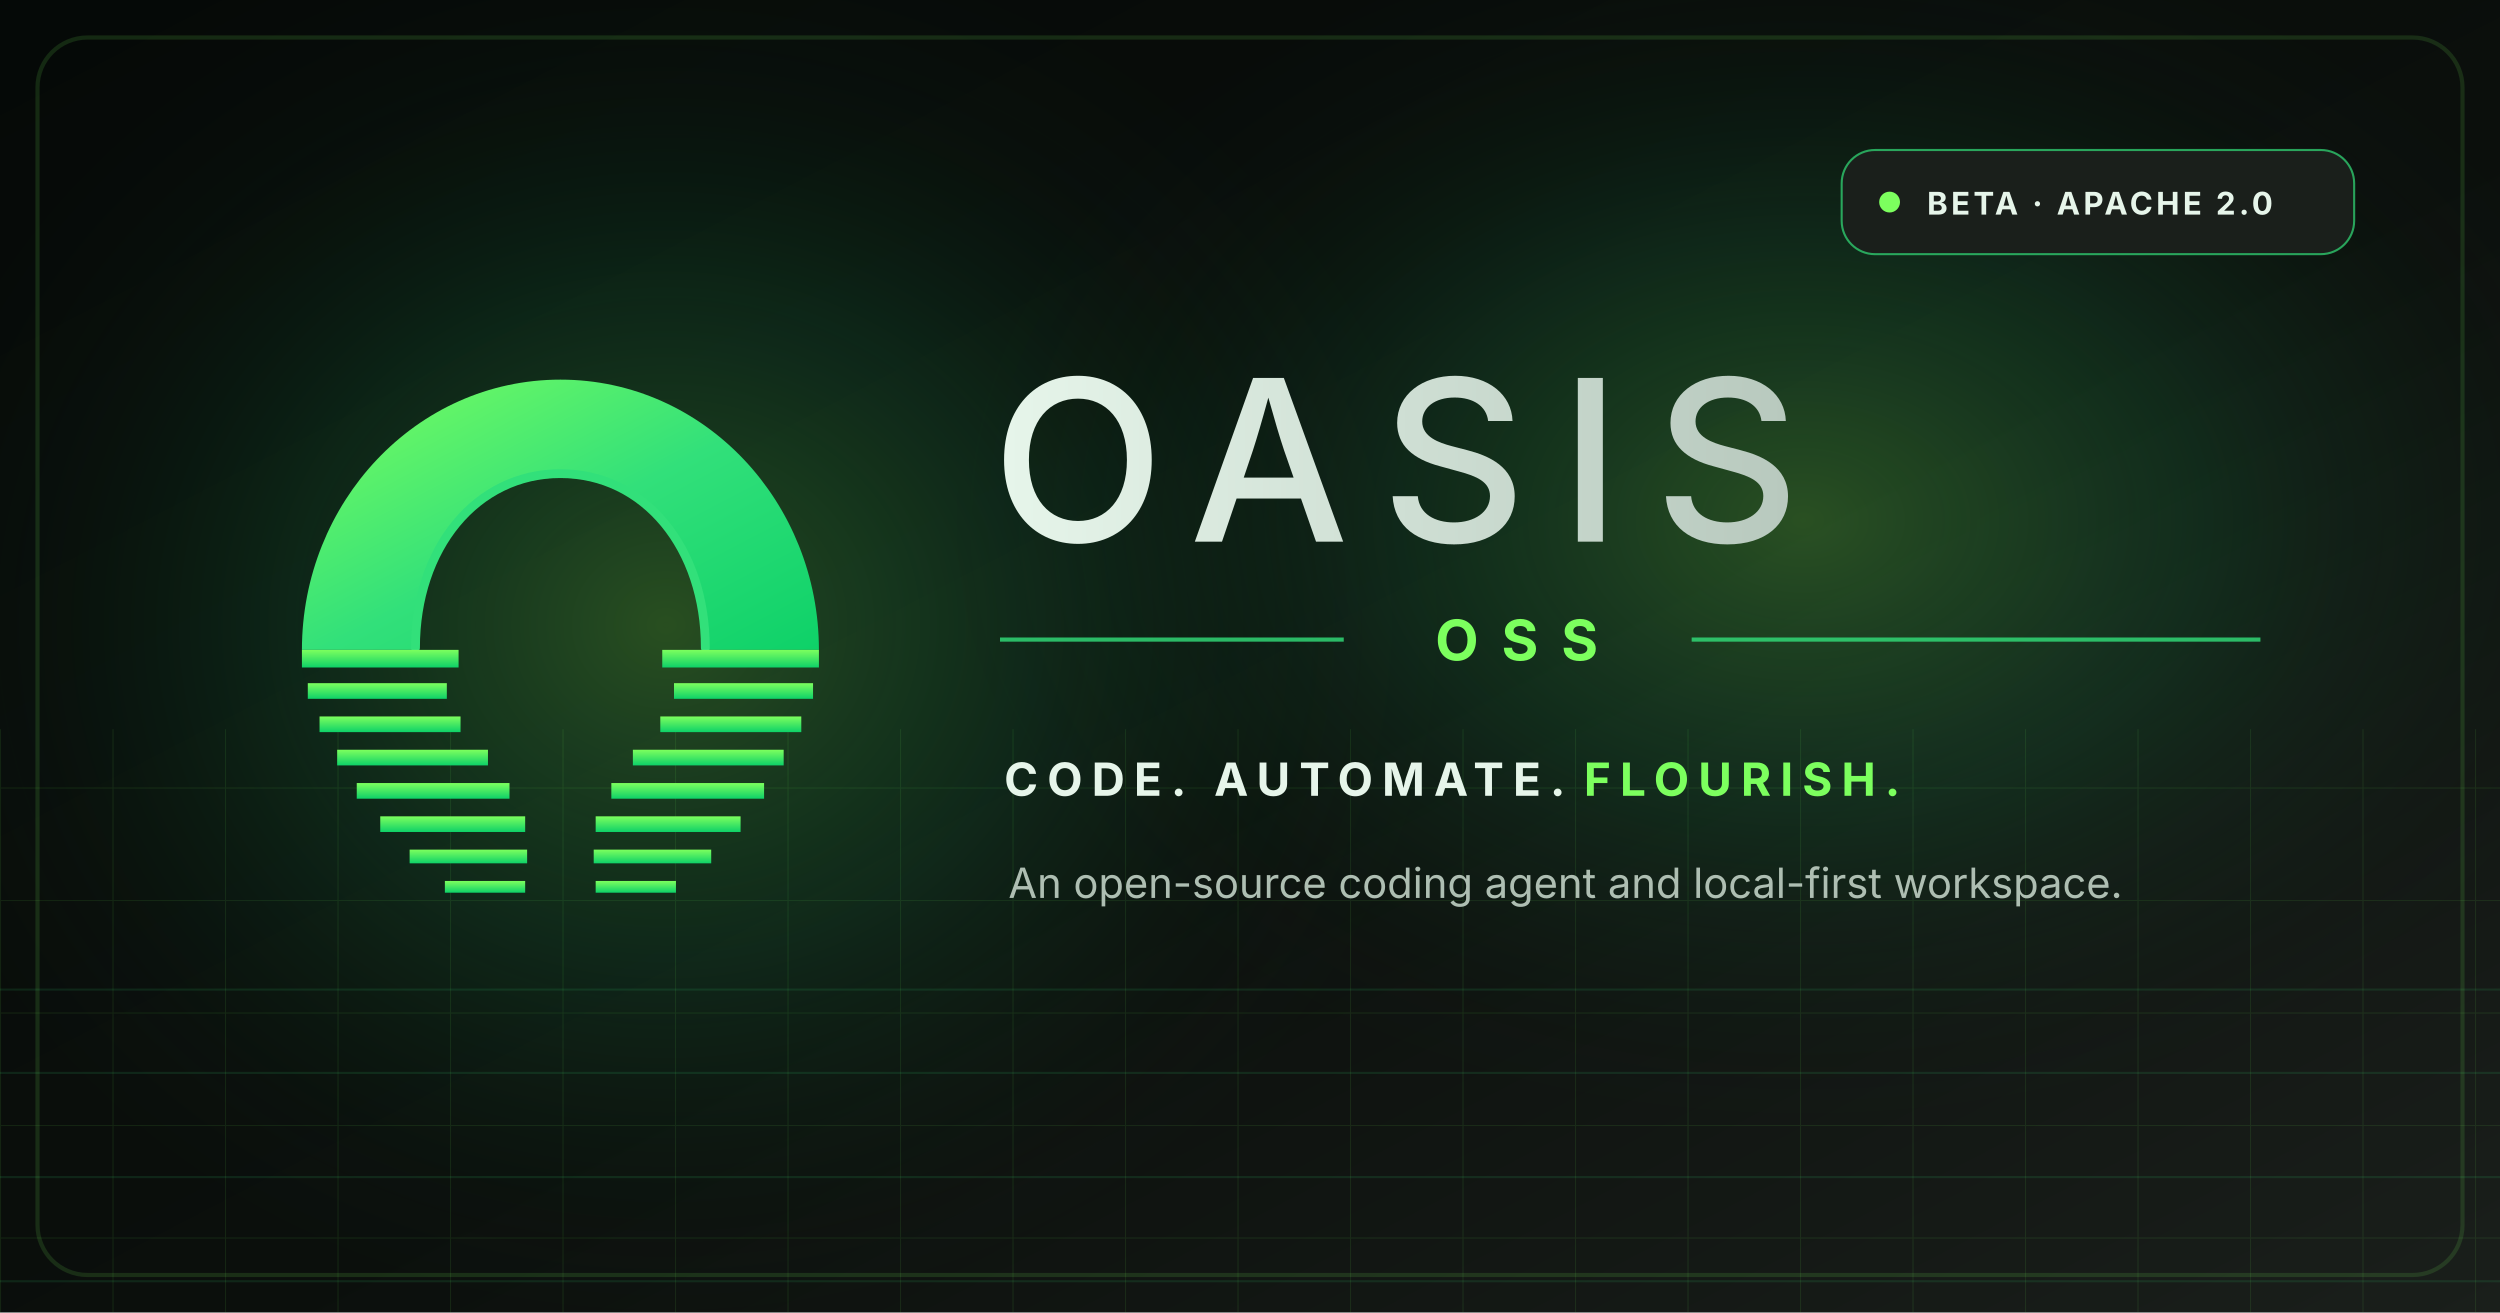
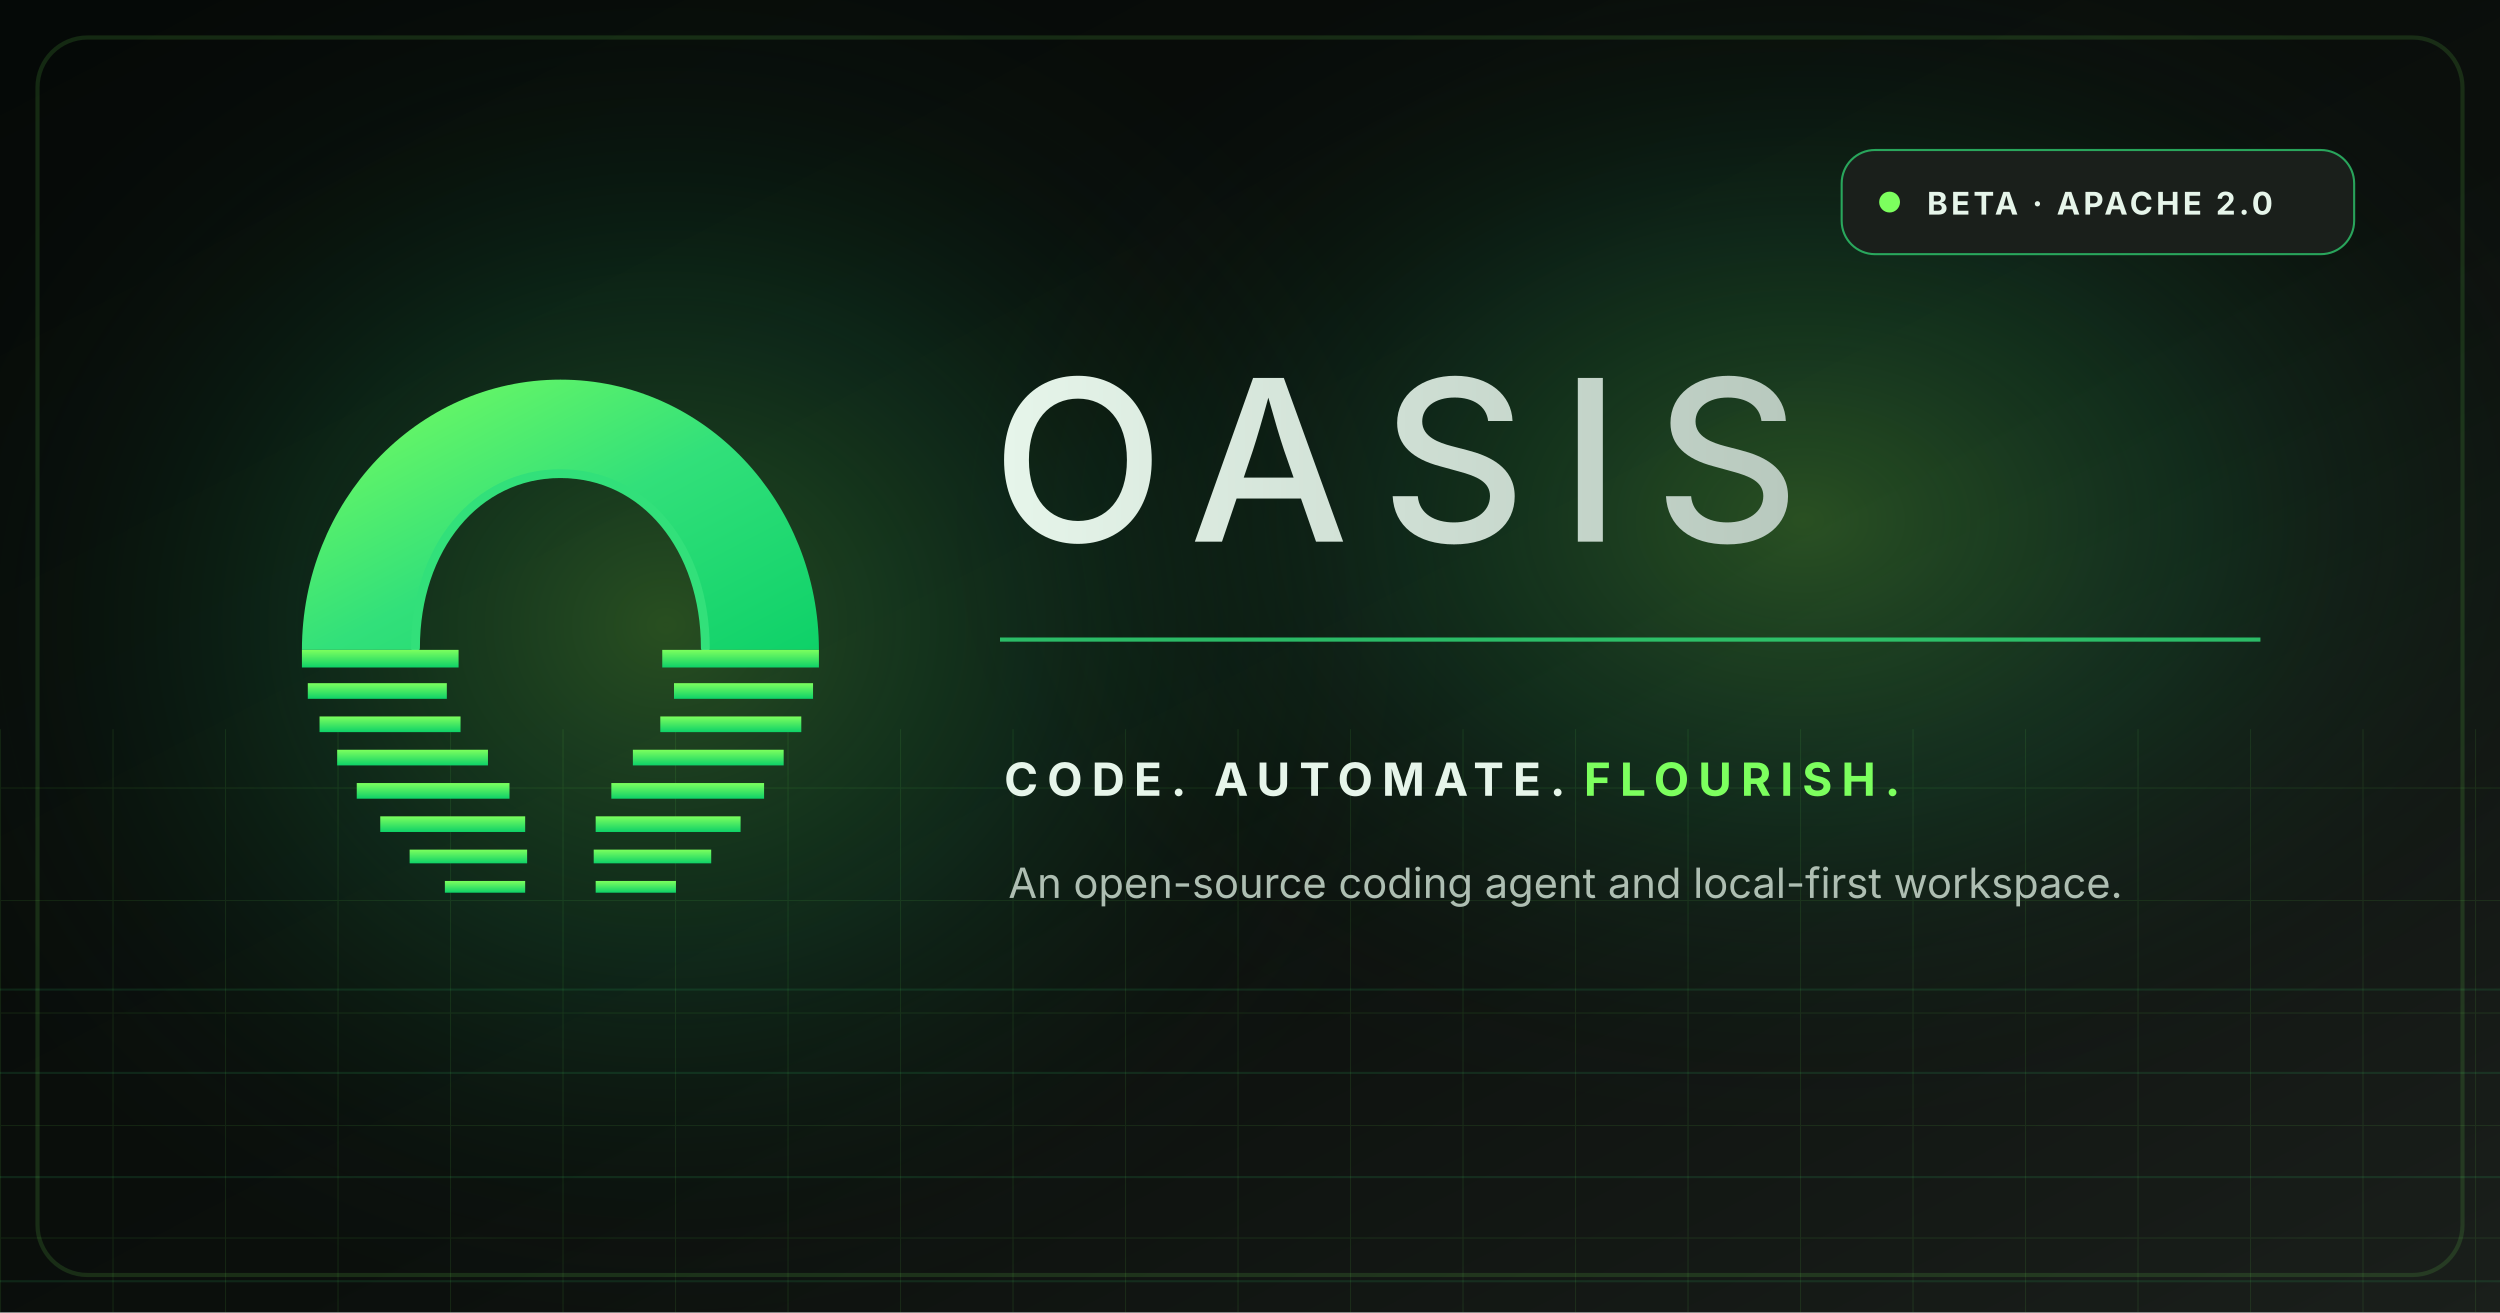
<svg xmlns="http://www.w3.org/2000/svg" width="1200" height="630" viewBox="0 0 1200 630" role="img" aria-labelledby="title desc">
  <defs>
    <linearGradient id="bg" x1="0" y1="0" x2="1" y2="1">
      <stop offset="0" stop-color="#050907" />
      <stop offset=".55" stop-color="#0B0F0C" />
      <stop offset="1" stop-color="#1A1F1B" />
    </linearGradient>
    <radialGradient id="glow">
      <stop offset="0" stop-color="#7CFF5E" stop-opacity=".27" />
      <stop offset=".46" stop-color="#32E07A" stop-opacity=".12" />
      <stop offset="1" stop-color="#0B0F0C" stop-opacity="0" />
    </radialGradient>
    <linearGradient id="portal" x1="0" y1="0" x2="1" y2="1">
      <stop offset="0" stop-color="#7CFF5E" />
      <stop offset=".52" stop-color="#32E07A" />
      <stop offset="1" stop-color="#0ED168" />
    </linearGradient>
    <linearGradient id="strata" x1="0" y1="0" x2="0" y2="1">
      <stop offset="0" stop-color="#7CFF5E" />
      <stop offset="1" stop-color="#0ED168" />
    </linearGradient>
    <linearGradient id="white" x1="0" y1="0" x2="1" y2="0">
      <stop offset="0" stop-color="#E6F5EA" />
      <stop offset="1" stop-color="#B8C9BE" />
    </linearGradient>
    <pattern id="grid" width="54" height="54" patternUnits="userSpaceOnUse">
      <path d="M54 0H0V54" fill="none" stroke="#7CFF5E" stroke-opacity=".09" stroke-width="1" />
    </pattern>
  </defs>
  <rect width="1200" height="630" fill="url(#bg)" />
  <rect y="350" width="1200" height="280" fill="url(#grid)" />
  <ellipse cx="320" cy="300" rx="390" ry="350" fill="url(#glow)" />
  <ellipse cx="865" cy="250" rx="420" ry="300" fill="url(#glow)" />
  <path d="M0 475H1200M0 515H1200M0 565H1200M0 615H1200" stroke="#32E07A" stroke-opacity=".12" />
  <g transform="translate(128 170) scale(.94)">
    <path d="M18 151 C18 76 76 13 150 13 C224 13 282 76 282 151 L224 151 C224 101 194 63 150 63 C106 63 76 101 76 151 Z" fill="url(#portal)" />
    <path d="M76 150 C76 99 107 61 150 61 C193 61 224 99 224 150" fill="none" stroke="#32E07A" stroke-width="4.5" stroke-linecap="round" />
    <g fill="url(#strata)">
      <path d="M18 151 H98 V160 H18 Z M202 151 H282 V160 H202 Z" />
      <path d="M21 168 H92 V176 H21 Z M208 168 H279 V176 H208 Z" />
      <path d="M27 185 H99 V193 H27 Z M201 185 H273 V193 H201 Z" />
      <path d="M36 202 H113 V210 H36 Z M187 202 H264 V210 H187 Z" />
      <path d="M46 219 H124 V227 H46 Z M176 219 H254 V227 H176 Z" />
      <path d="M58 236 H132 V244 H58 Z M168 236 H242 V244 H168 Z" />
      <path d="M73 253 H133 V260 H73 Z M167 253 H227 V260 H167 Z" />
      <path d="M91 269 H132 V275 H91 Z M168 269 H209 V275 H168 Z" />
    </g>
  </g>
  <text x="476" y="260" font-family="Space Grotesk,Inter,DejaVu Sans,Arial,sans-serif" font-size="108" font-weight="500" letter-spacing="16" fill="url(#white)">OASIS</text>
-   <path d="M480 307H645 M812 307H1085" stroke="#32E07A" stroke-width="2" opacity=".8" />
-   <text x="728" y="317" text-anchor="middle" font-family="Inter,DejaVu Sans,Arial,sans-serif" font-size="27" font-weight="700" letter-spacing="11" fill="#7CFF5E">OSS</text>
+   <path d="M480 307H1085" stroke="#32E07A" stroke-width="2" opacity=".8" />
  <text x="482" y="382" font-family="Inter,DejaVu Sans,Arial,sans-serif" font-size="22" font-weight="700" letter-spacing="4.4" fill="#E6F5EA">CODE. AUTOMATE. <tspan fill="#7CFF5E">FLOURISH.</tspan>
  </text>
  <text x="484" y="431" font-family="Inter,DejaVu Sans,Arial,sans-serif" font-size="20" fill="#AEBEB2">An open-source coding agent and local-first workspace.</text>
  <rect x="18" y="18" width="1164" height="594" rx="24" fill="none" stroke="#7CFF5E" stroke-opacity=".13" stroke-width="2" />
  <g transform="translate(884 72)">
    <rect width="246" height="50" rx="16" fill="#1A1F1B" stroke="#32E07A" stroke-opacity=".7" />
    <circle cx="23" cy="25" r="5" fill="#7CFF5E" />
    <text x="41" y="31" font-family="Inter,DejaVu Sans,Arial,sans-serif" font-size="15" font-weight="700" letter-spacing="1.6" fill="#E6F5EA">BETA · APACHE 2.0</text>
  </g>
</svg>
